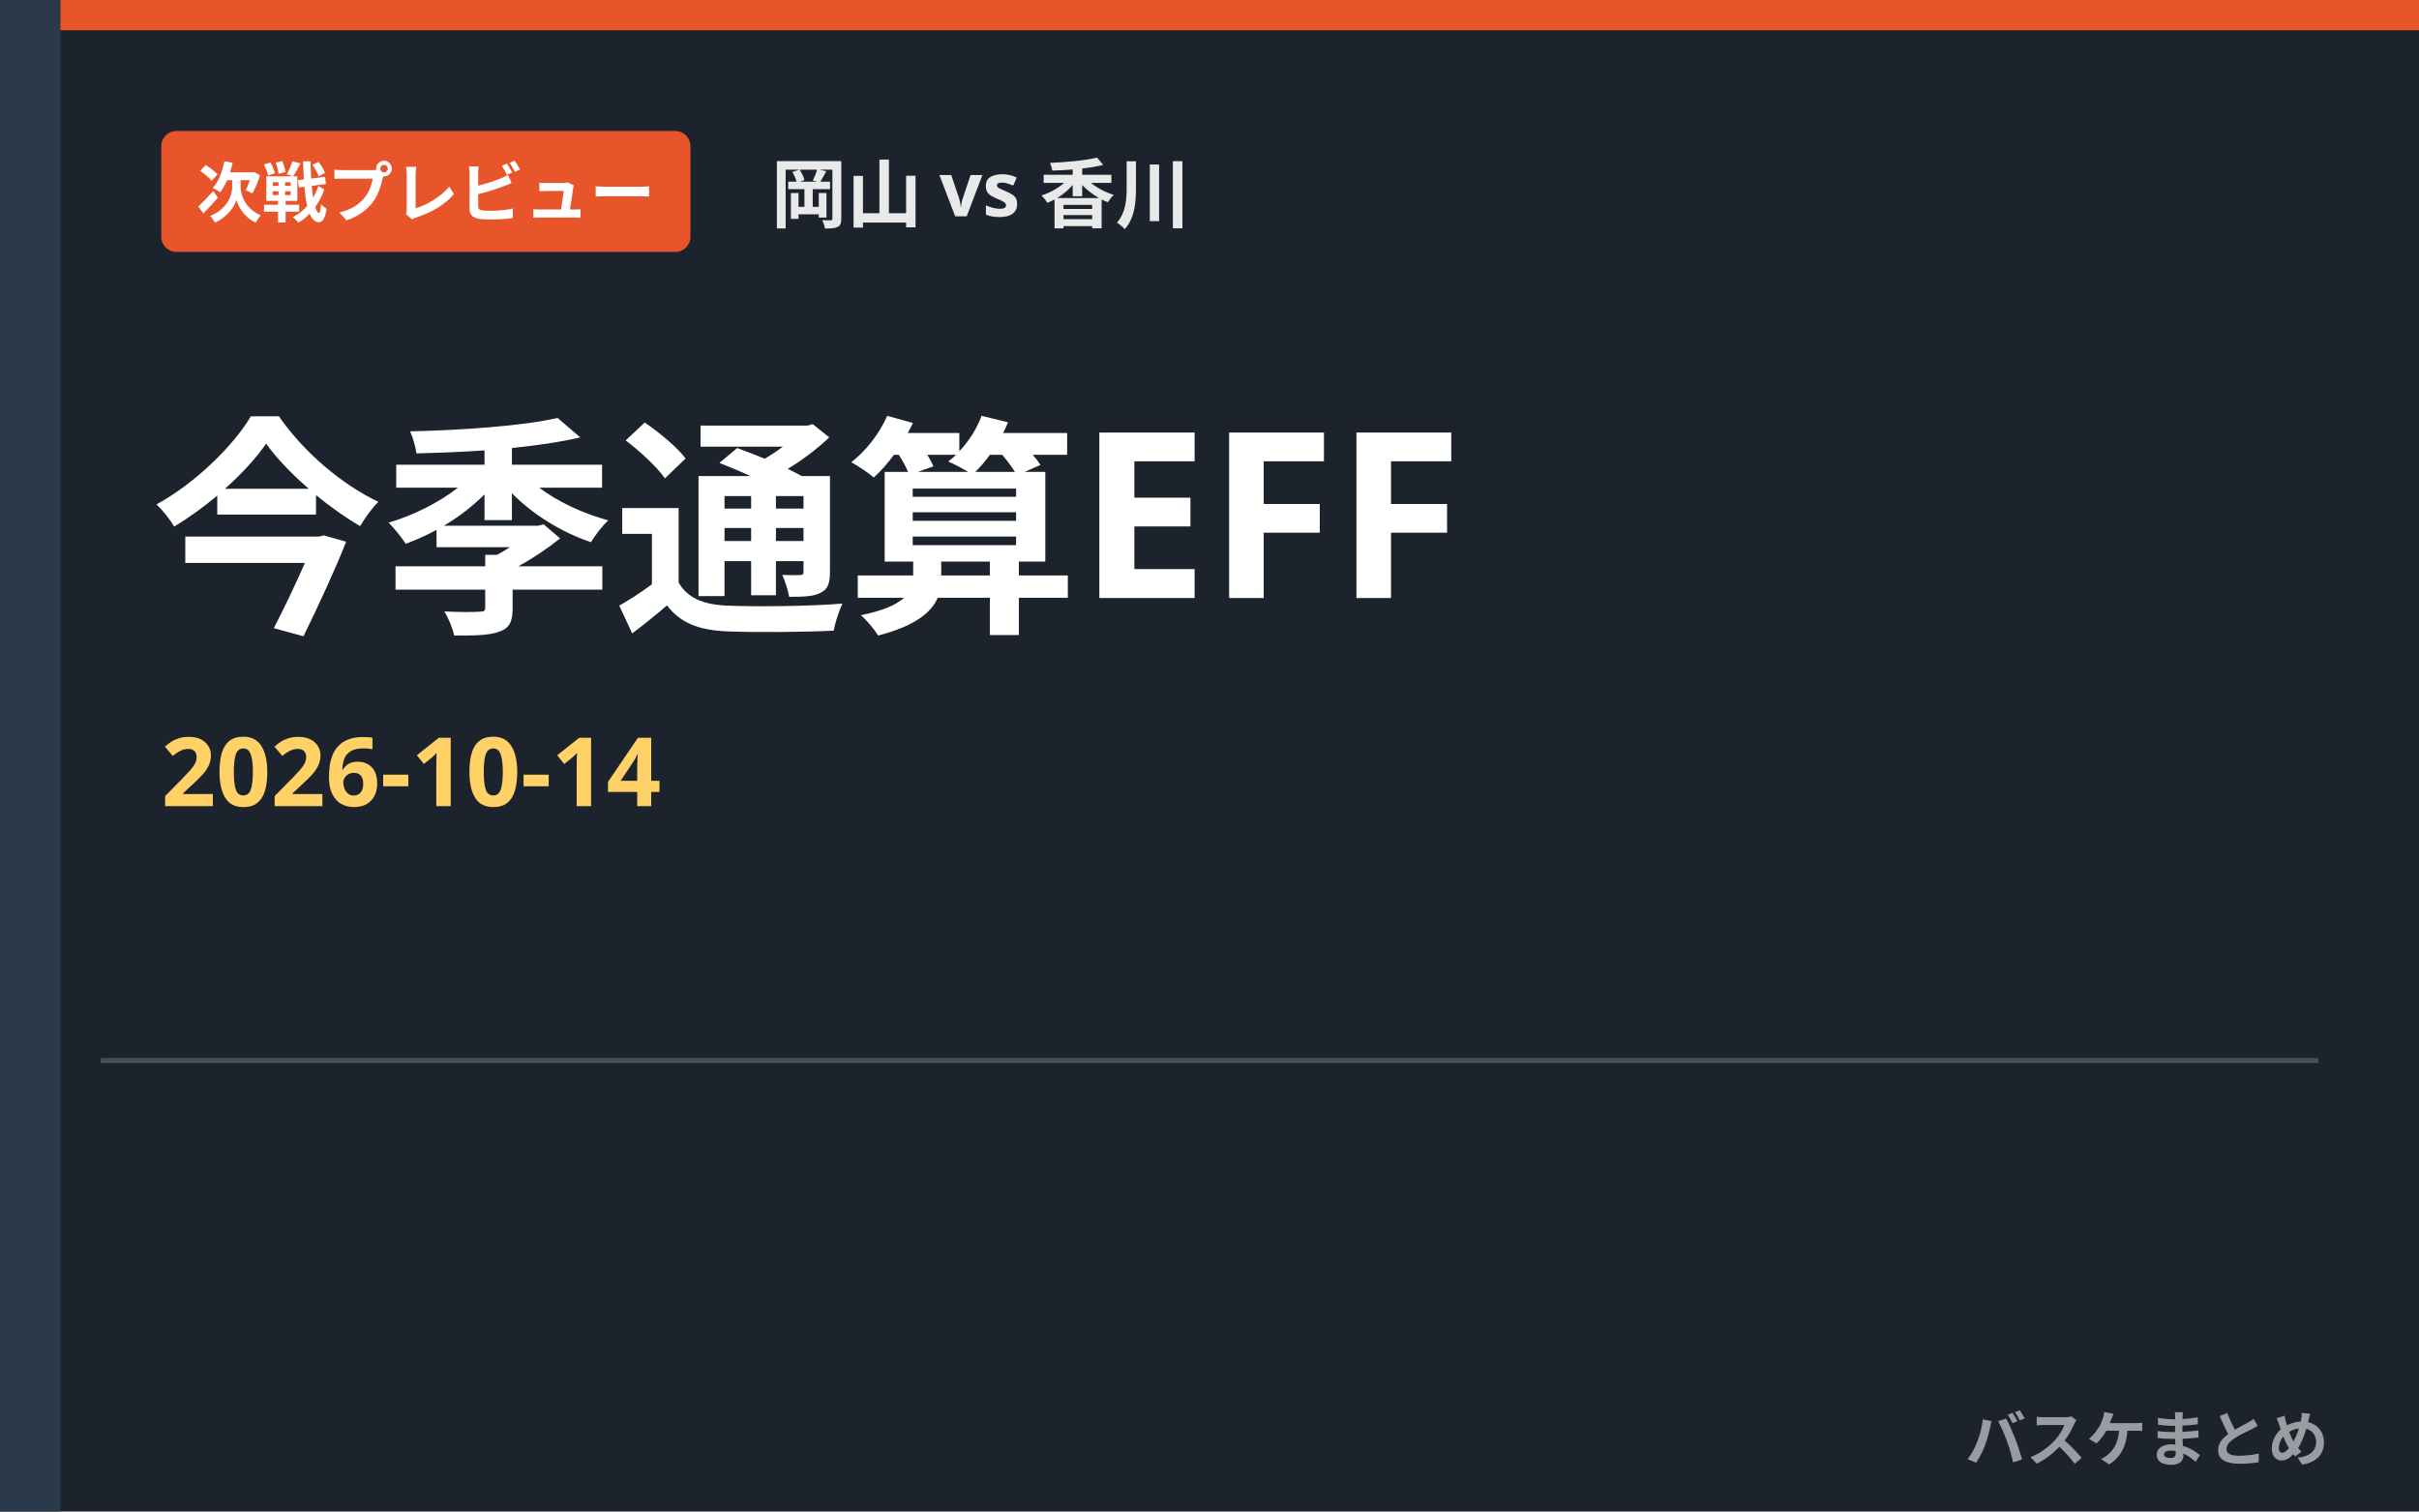
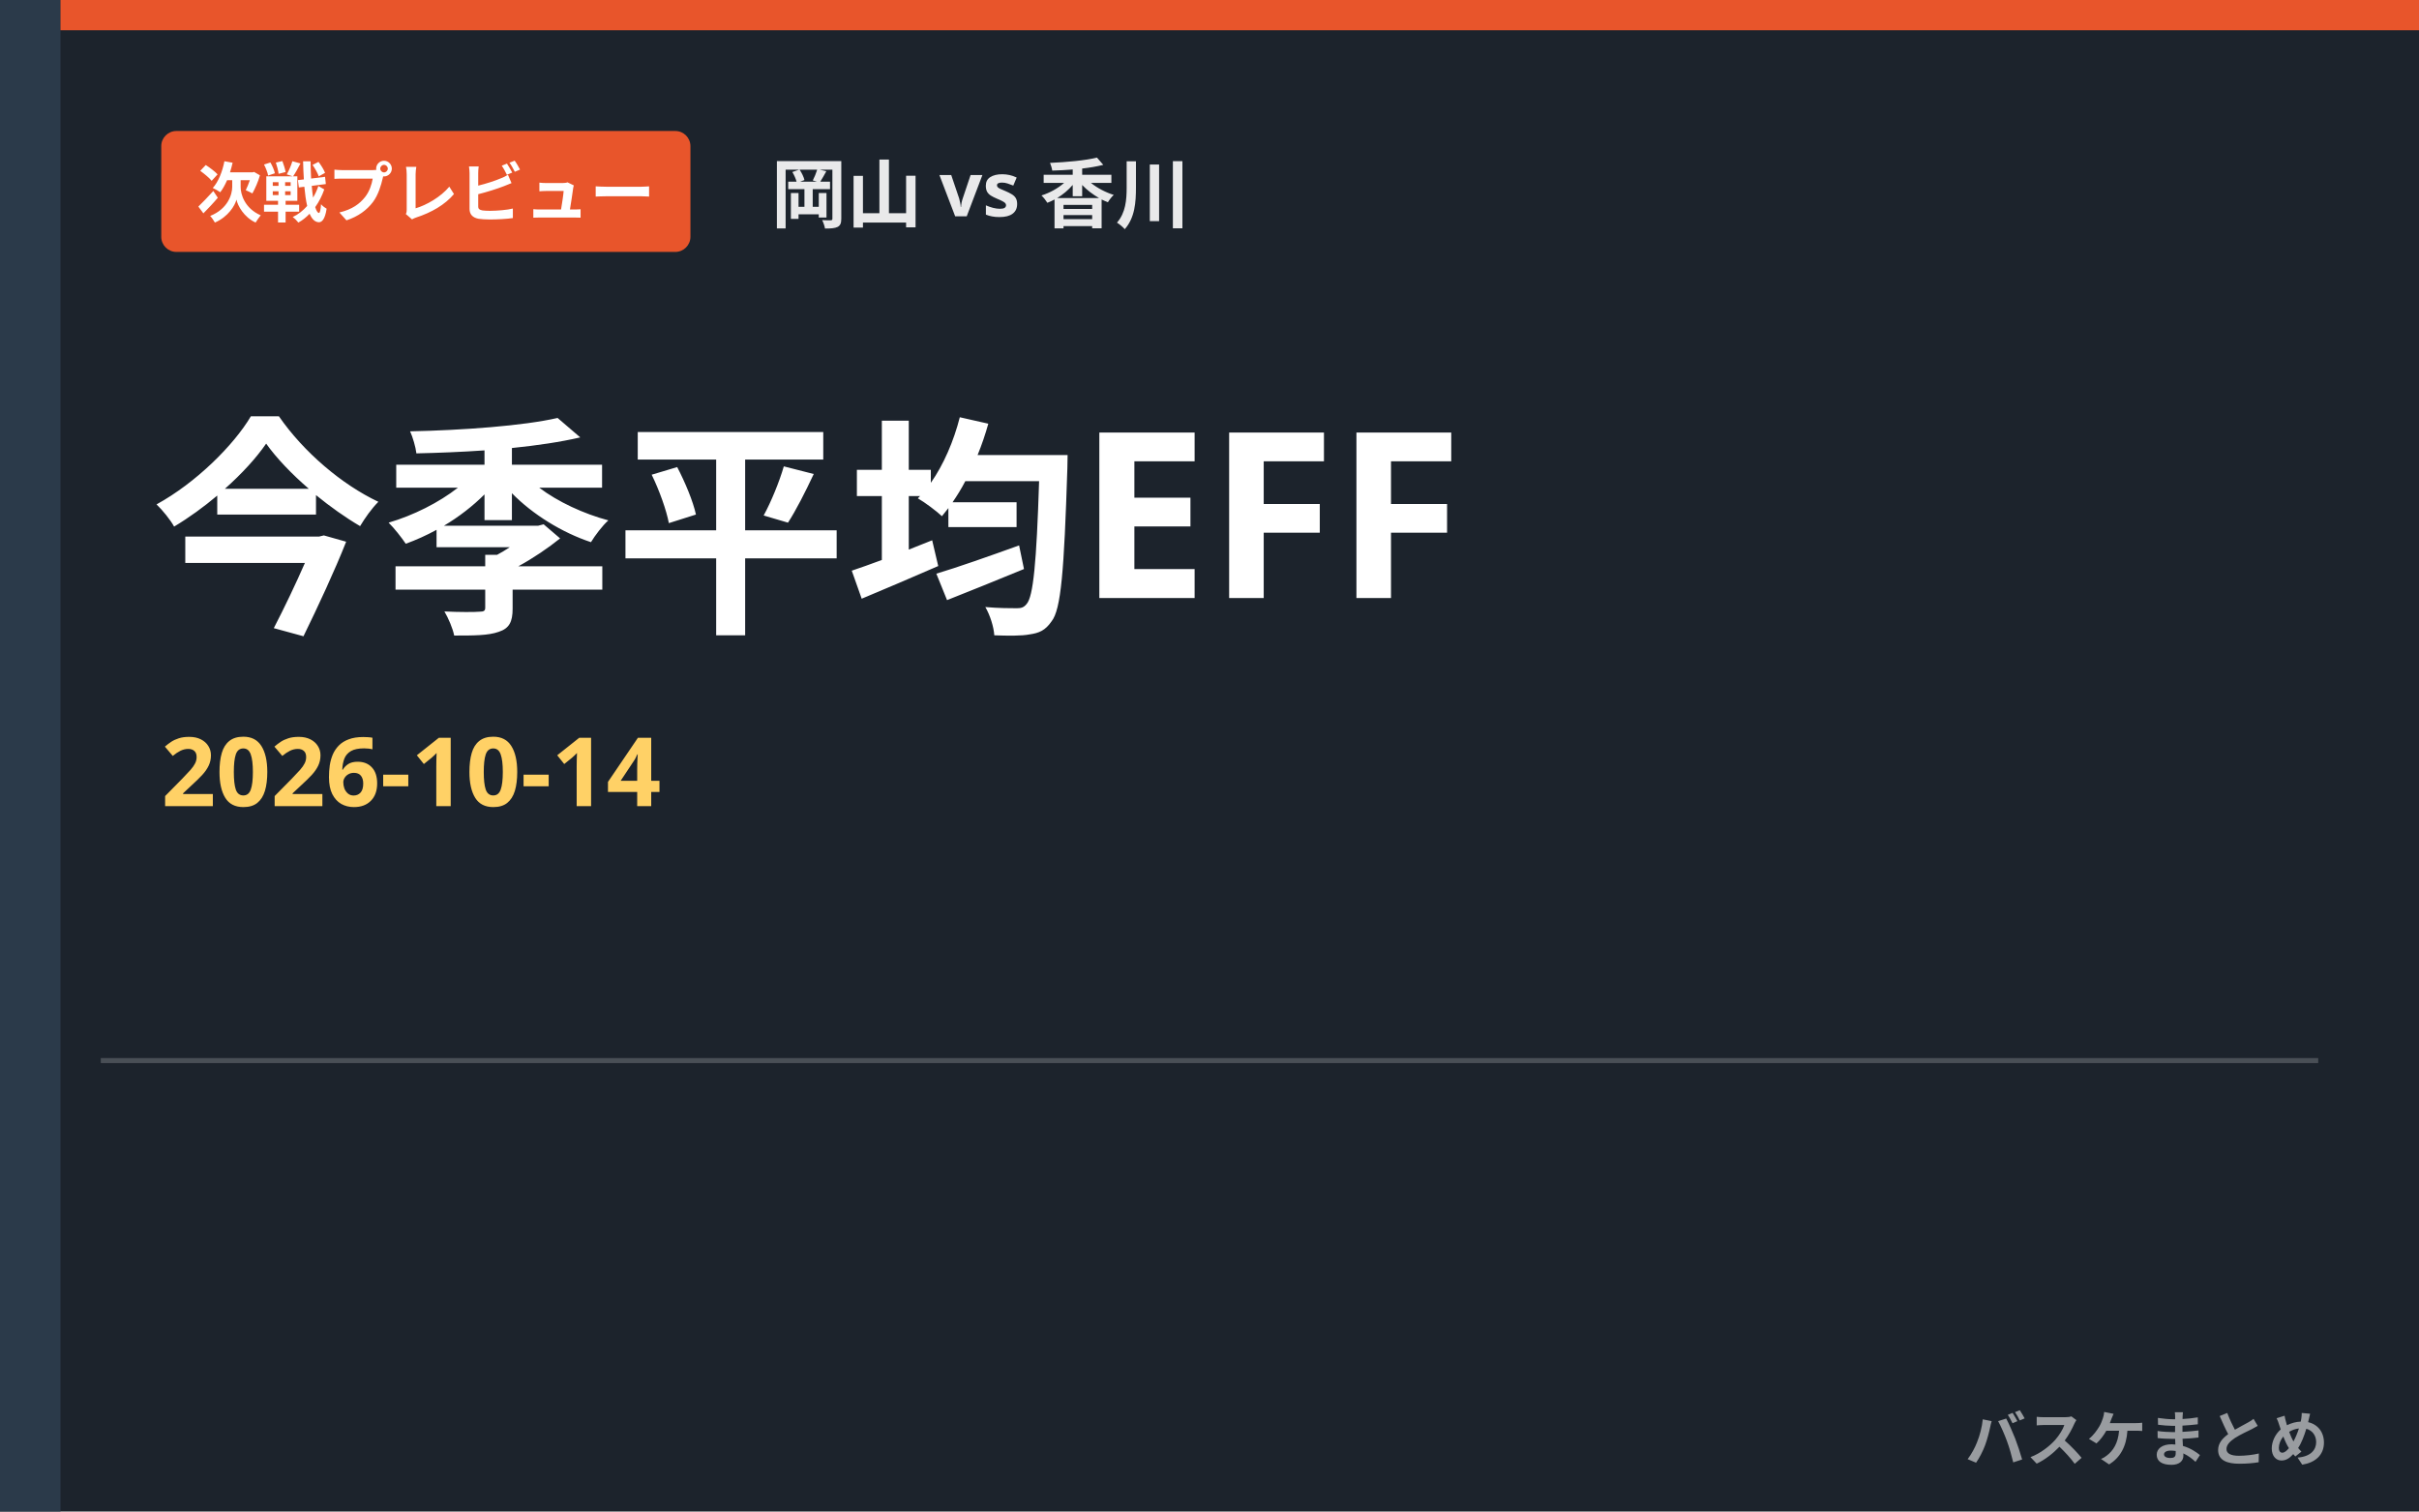
- <svg xmlns="http://www.w3.org/2000/svg" viewBox="0 0 480 300" role="img" aria-label="岡山 vs 香川 今季通算EFF">
+ <svg xmlns="http://www.w3.org/2000/svg" viewBox="0 0 480 300" role="img" aria-label="岡山 vs 香川 今季平均EFF">
  <rect width="480" height="300" fill="#1c232c" />
  <rect x="0" y="0" width="12" height="300" fill="#2b3a4a" />
  <rect x="12" y="0" width="468" height="6" fill="#e8552b" />
  <rect x="32" y="26" width="105" height="24" rx="3" fill="#e8552b" />
  <text x="84.5" y="43" text-anchor="middle" font-family="'Hiragino Kaku Gothic ProN','Hiragino Sans','Noto Sans JP','Yu Gothic',Meiryo,sans-serif" font-weight="800" font-size="13" fill="#ffffff">次戦プレビュー</text>
  <text x="153" y="44" font-family="'Hiragino Kaku Gothic ProN','Hiragino Sans','Noto Sans JP','Yu Gothic',Meiryo,sans-serif" font-weight="800" font-size="15" fill="#fff" opacity="0.9">岡山 vs 香川</text>
-   <text x="30" y="122" font-family="'Hiragino Kaku Gothic ProN','Hiragino Sans','Noto Sans JP','Yu Gothic',Meiryo,sans-serif" font-weight="900" font-size="46" fill="#fff">今季通算EFF</text>
+   <text x="30" y="122" font-family="'Hiragino Kaku Gothic ProN','Hiragino Sans','Noto Sans JP','Yu Gothic',Meiryo,sans-serif" font-weight="900" font-size="46" fill="#fff">今季平均EFF</text>
  <text x="32" y="160" font-family="'Hiragino Kaku Gothic ProN','Hiragino Sans','Noto Sans JP','Yu Gothic',Meiryo,sans-serif" font-weight="800" font-size="19" fill="#ffd166">2026-10-14</text>
  <rect x="20" y="210" width="440" height="1" fill="#fff" opacity="0.2" />
  <text x="462" y="290" text-anchor="end" font-family="'Hiragino Kaku Gothic ProN','Hiragino Sans','Noto Sans JP','Yu Gothic',Meiryo,sans-serif" font-weight="800" font-size="12" fill="#ffffff" opacity="0.55">バスケまとめ</text>
</svg>
